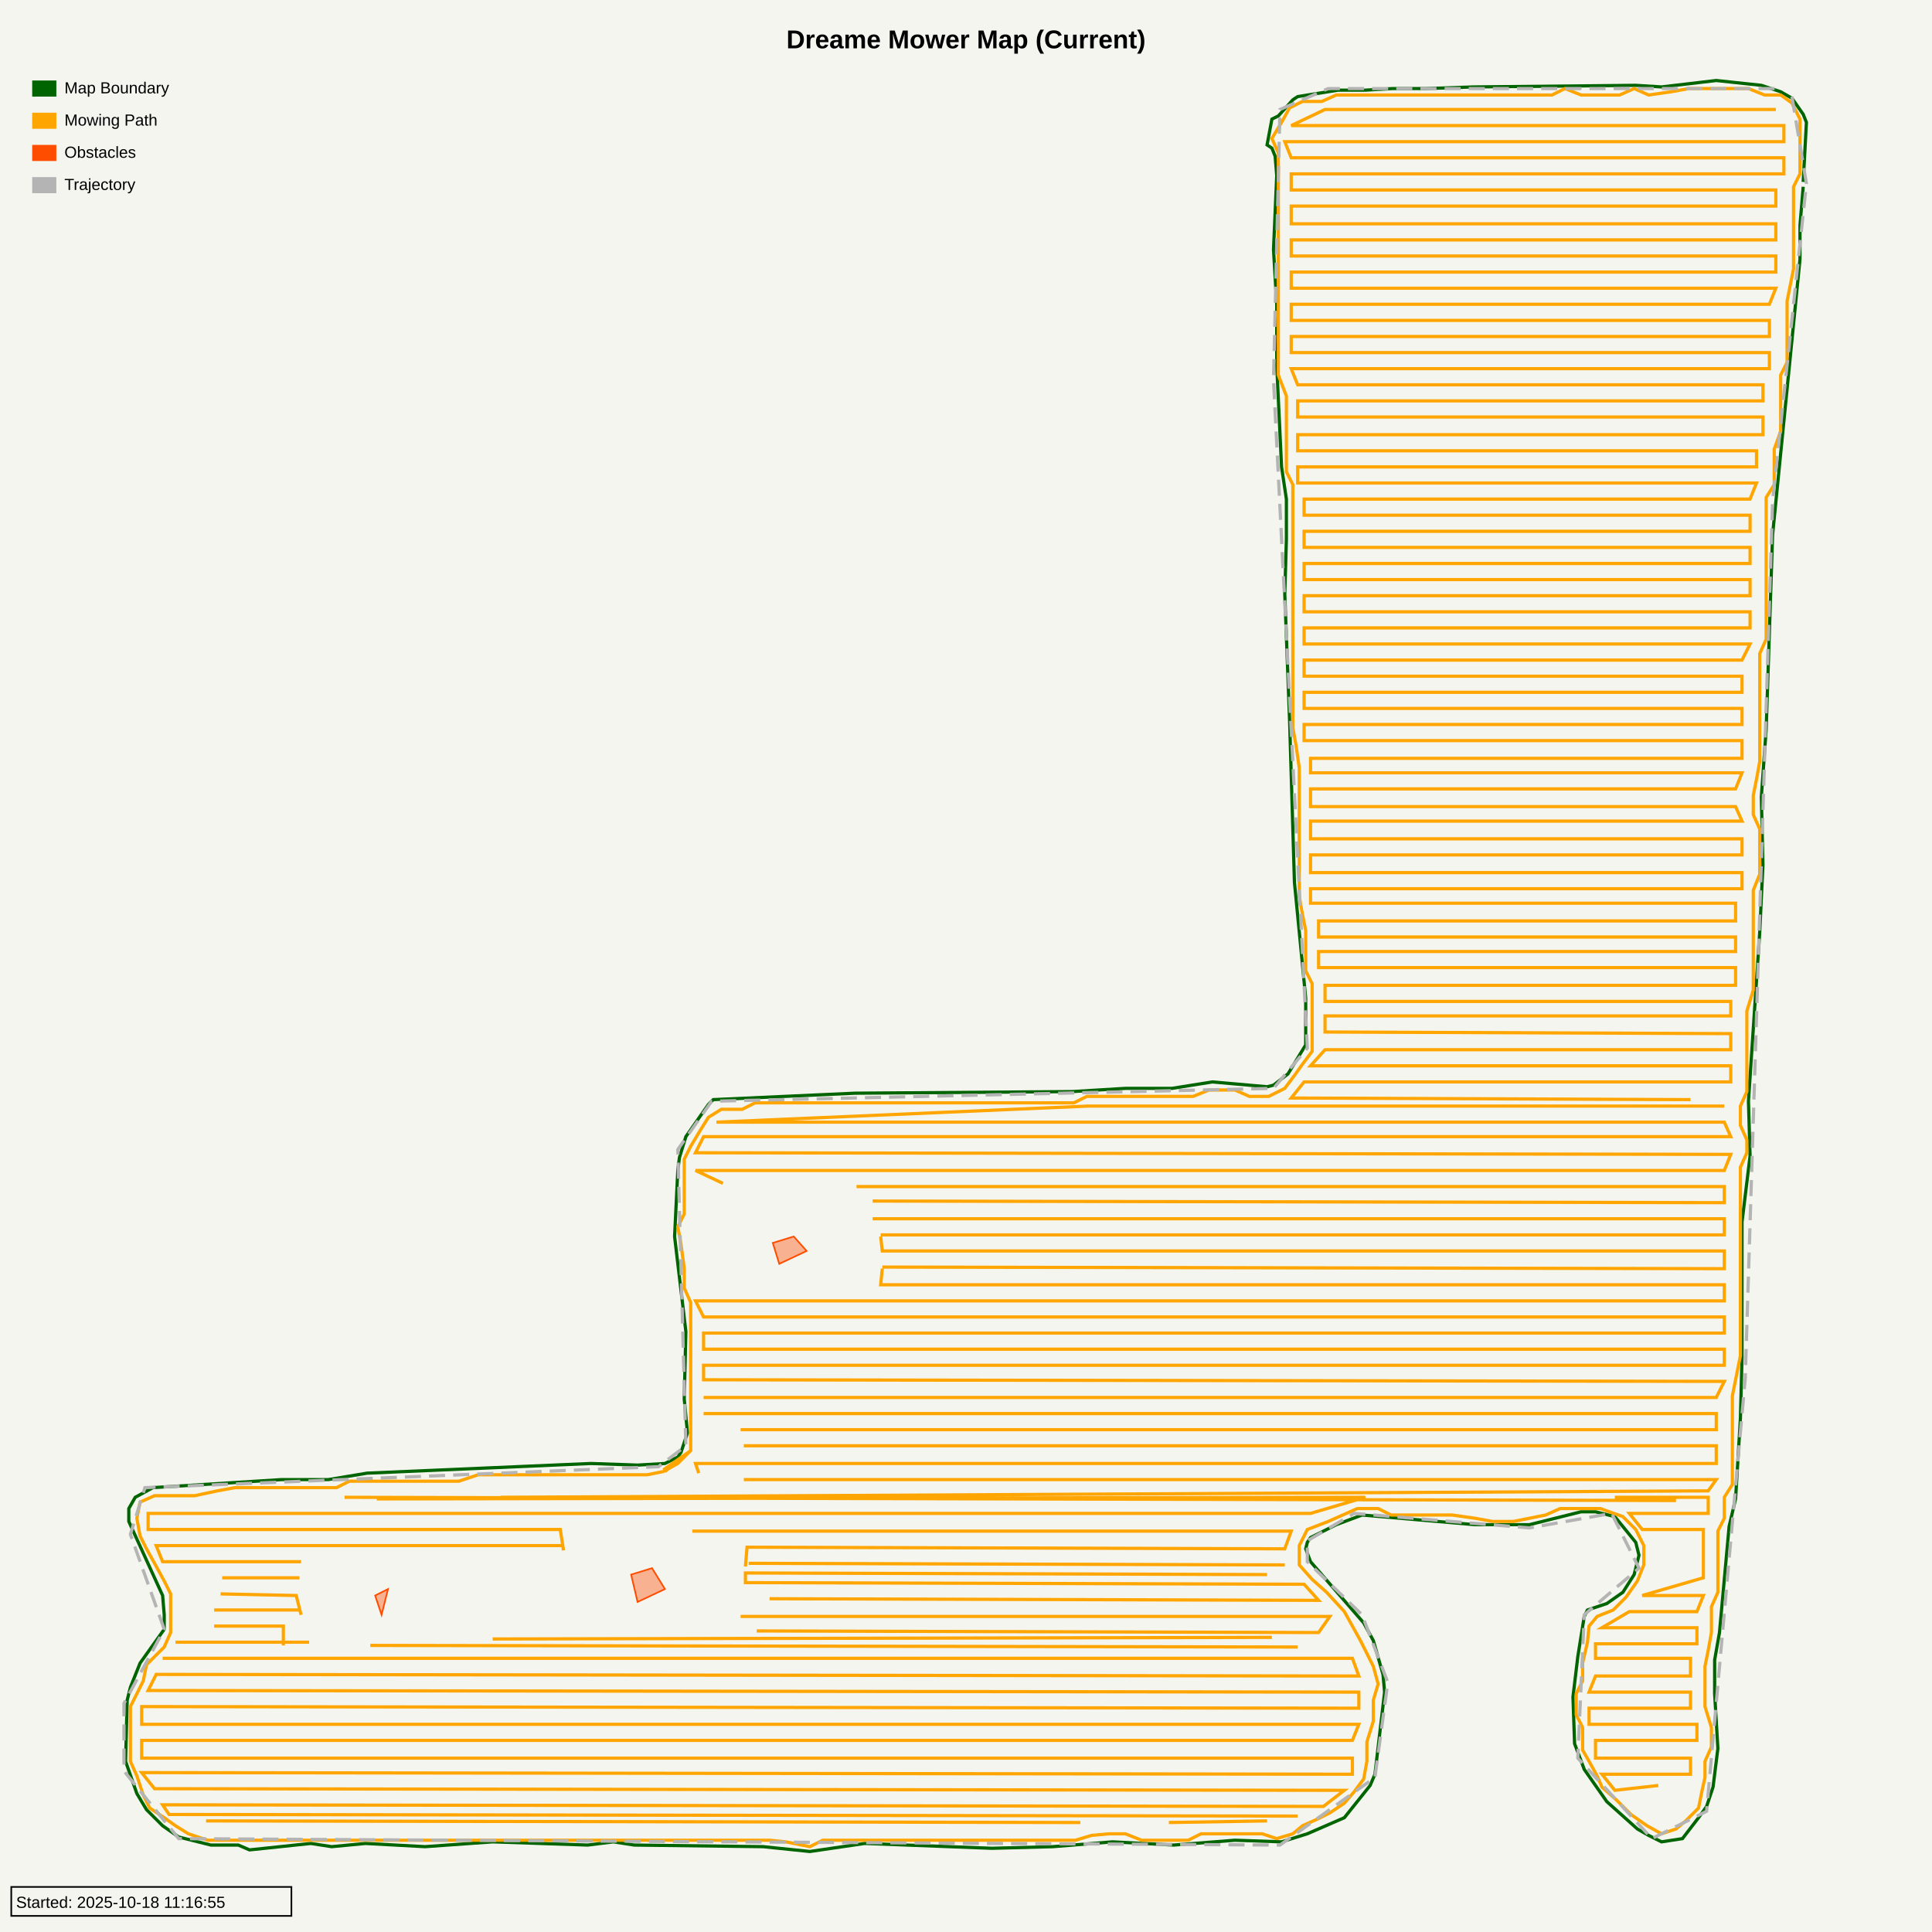
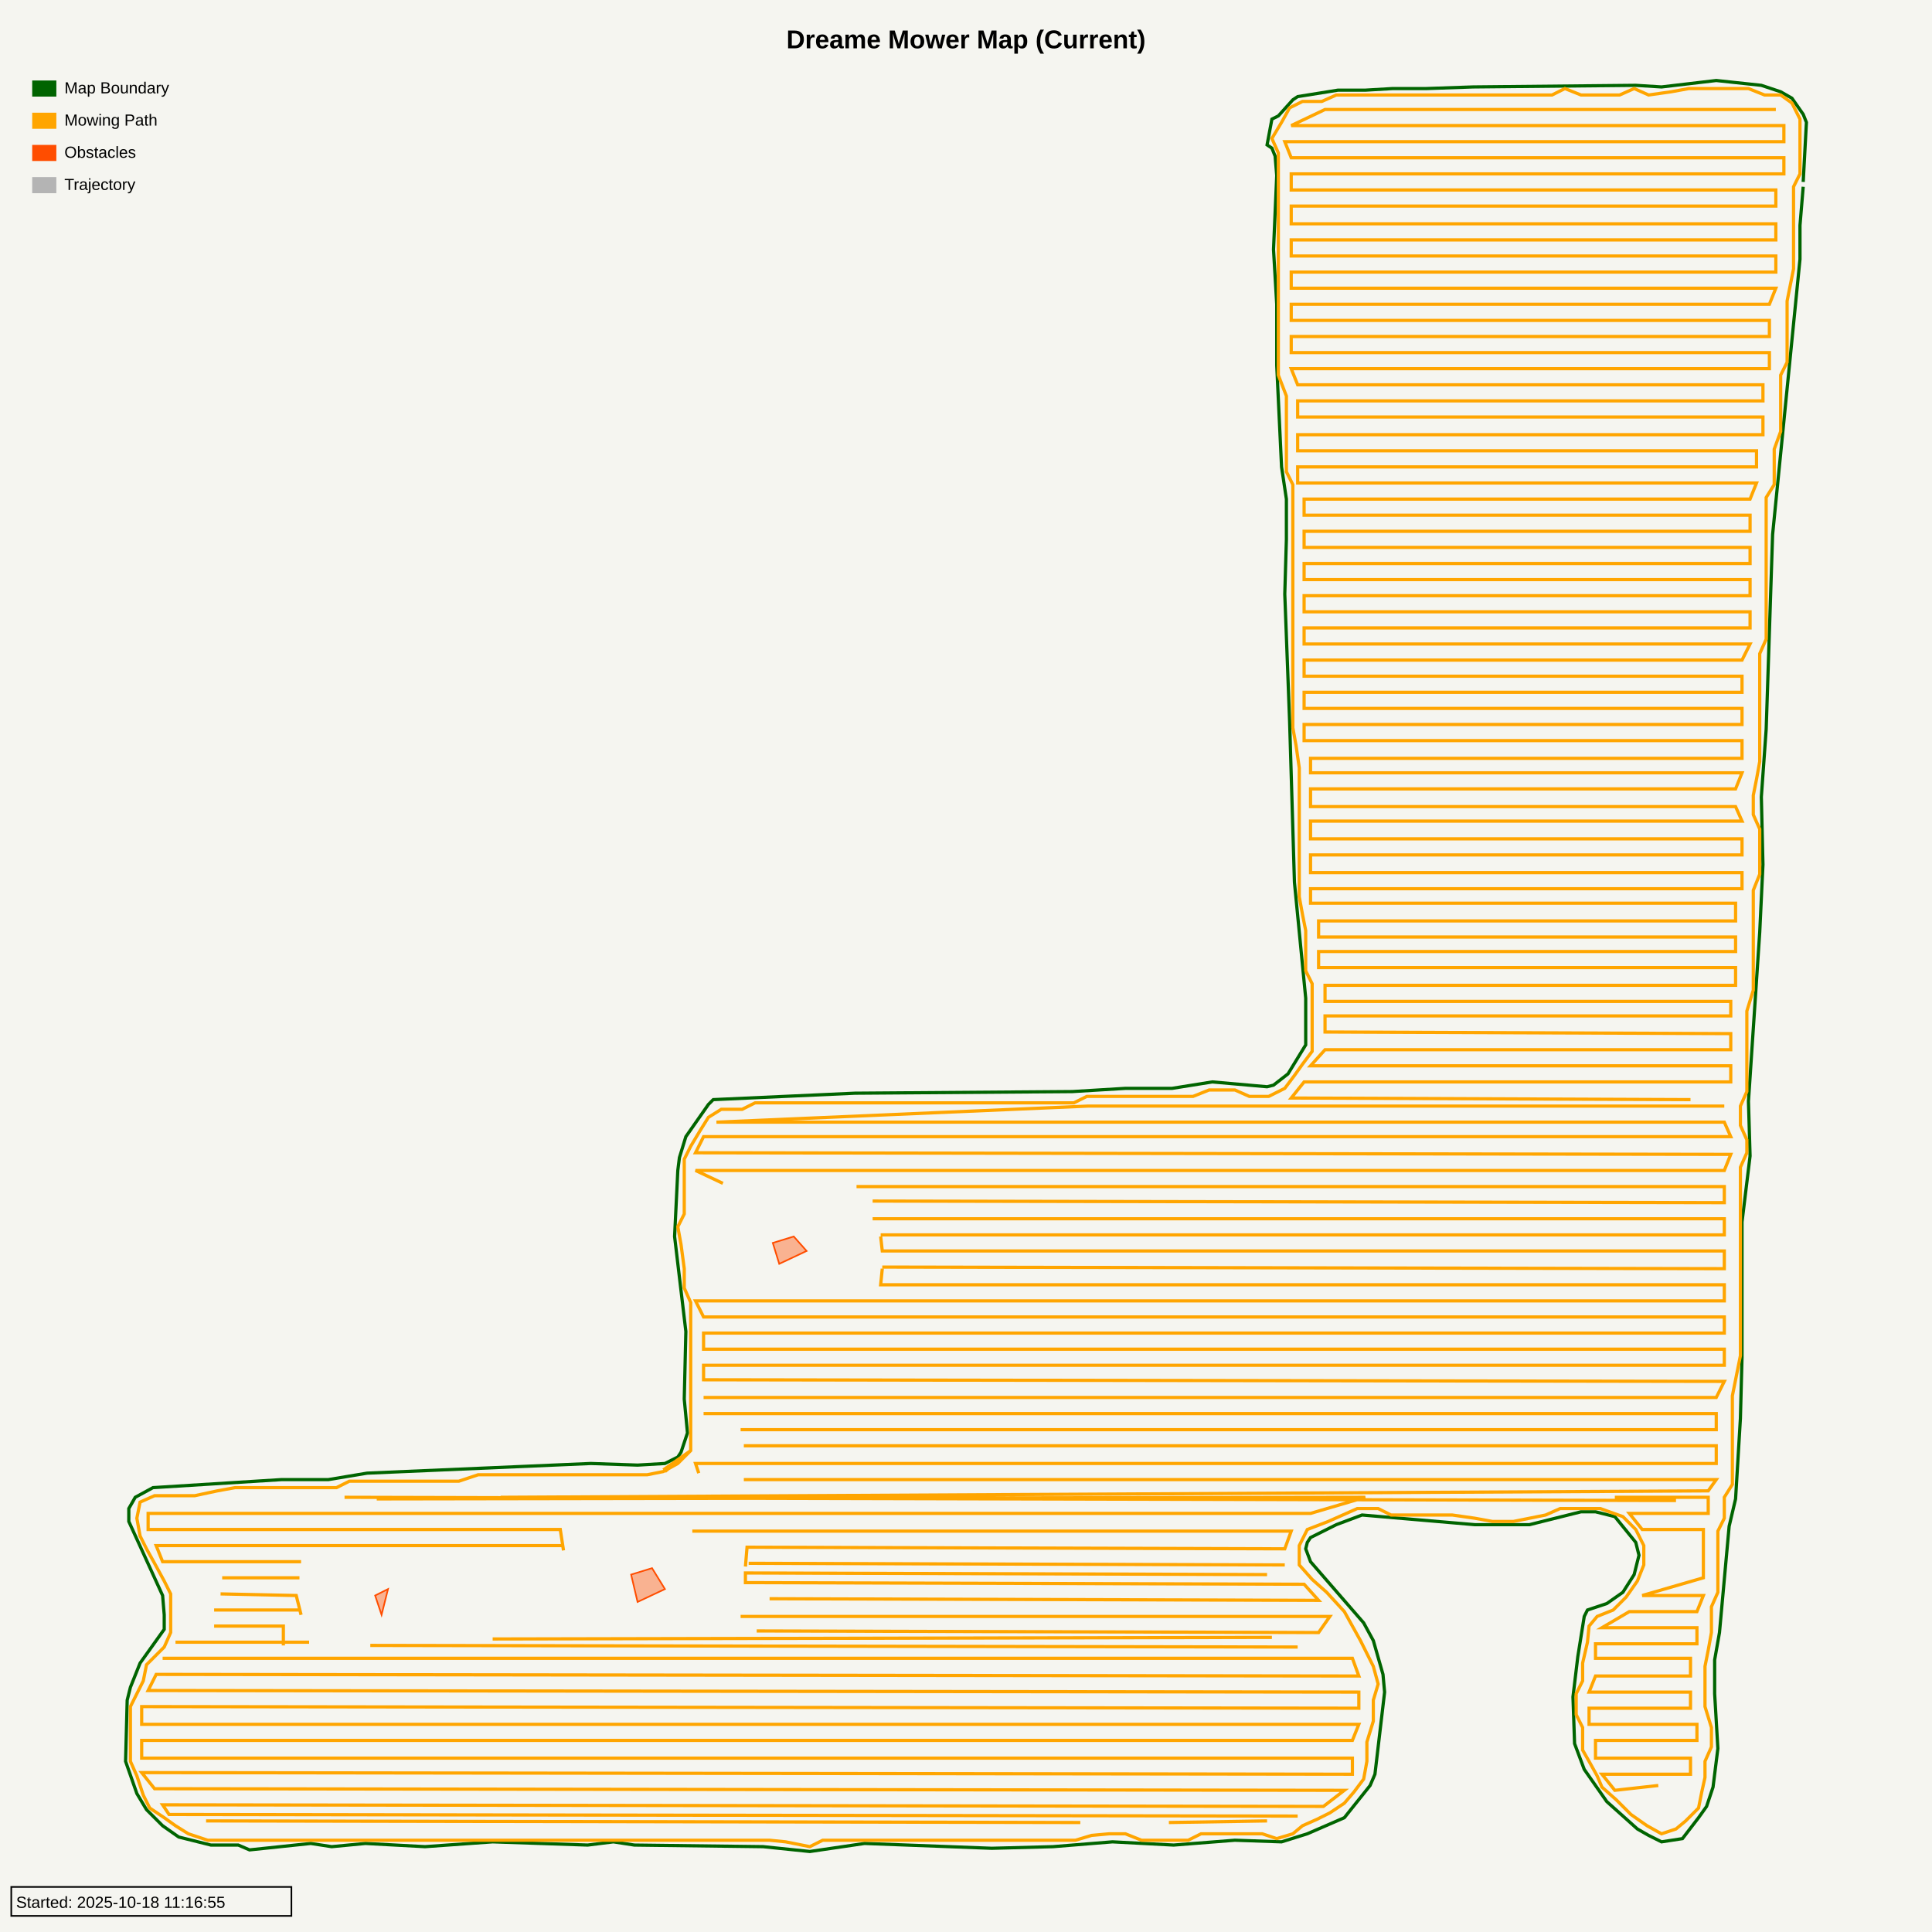
<svg xmlns="http://www.w3.org/2000/svg" width="1200" height="1200" viewBox="0 0 1200 1200">
  <rect width="100%" height="100%" fill="#f5f5f0" />
  <path d="M 1120 113 L 1122 76 L 1120 71 L 1113 61 L 1106 57 L 1094 53 L 1066 50 L 1032 54 L 1016 53 L 915 54 L 886 55 L 865 55 L 848 56 L 831 56 L 806 60 L 803 62 L 794 72 L 790 74 L 787 90 L 790 92 L 792 97 L 793 109 L 791 155 L 793 189 L 793 227 L 796 290 L 799 310 L 799 335 L 798 369 L 801 448 L 804 548 L 811 620 L 811 649 L 800 667 L 791 674 L 787 675 L 753 672 L 728 676 L 699 676 L 666 678 L 531 679 L 443 683 L 440 686 L 426 706 L 422 719 L 421 727 L 419 768 L 426 827 L 425 869 L 427 890 L 423 902 L 421 905 L 413 909 L 396 910 L 367 909 L 228 915 L 204 919 L 175 919 L 95 924 L 84 930 L 80 937 L 80 945 L 101 991 L 102 1003 L 102 1012 L 87 1033 L 81 1048 L 79 1056 L 78 1094 L 85 1114 L 91 1124 L 101 1134 L 111 1141 L 131 1146 L 148 1146 L 155 1149 L 193 1145 L 206 1147 L 227 1145 L 264 1147 L 306 1144 L 365 1146 L 381 1144 L 394 1146 L 474 1147 L 503 1150 L 537 1145 L 616 1148 L 654 1147 L 691 1144 L 729 1146 L 767 1143 L 796 1144 L 812 1139 L 835 1129 L 851 1109 L 854 1102 L 860 1051 L 859 1040 L 853 1019 L 847 1008 L 814 970 L 811 962 L 812 958 L 814 955 L 830 947 L 846 941 L 916 947 L 941 947 L 950 947 L 982 939 L 991 939 L 1003 942 L 1016 958 L 1018 966 L 1015 978 L 1008 989 L 998 996 L 986 1000 L 984 1004 L 980 1029 L 977 1054 L 978 1083 L 984 1099 L 998 1119 L 1017 1136 L 1024 1140 L 1032 1144 L 1045 1142 L 1055 1129 L 1060 1122 L 1064 1110 L 1067 1086 L 1065 1052 L 1065 1031 L 1068 1014 L 1074 948 L 1078 931 L 1081 881 L 1082 843 L 1082 759 L 1087 718 L 1086 684 L 1093 579 L 1095 537 L 1094 495 L 1097 453 L 1101 332 L 1118 161 L 1118 140 L 1120 116" stroke="#006400" stroke-width="2" fill="none" />
  <path d="M 1103 68 L 823 68 L 802 78 L 1108 78 L 1108 88 L 798 88 L 802 98 L 1108 98 L 1108 108 L 802 108 L 802 118 L 1103 118 L 1103 128 L 802 128 L 802 139 L 1103 139 L 1103 149 L 802 149 L 802 159 L 1103 159 L 1103 169 L 802 169 L 802 179 L 1103 179 L 1099 189 L 802 189 L 802 199 L 1099 199 L 1099 209 L 802 209 L 802 219 L 1099 219 L 1099 229 L 802 229 L 806 239 L 1095 239 L 1095 249 L 806 249 L 806 259 L 1095 259 L 1095 270 L 806 270 L 806 280 L 1091 280 L 1091 290 L 806 290 L 806 300 L 1091 300 L 1087 310 L 810 310 L 810 320 L 1087 320 L 1087 330 L 810 330 L 810 340 L 1087 340 L 1087 350 L 810 350 L 810 360 L 1087 360 L 1087 370 L 810 370 L 810 380 L 1087 380 L 1087 390 L 810 390 L 810 400 L 1087 400 L 1082 410 L 810 410 L 810 420 L 1082 420 L 1082 430 L 810 430 L 810 440 L 1082 440 L 1082 450 L 810 450 L 810 460 L 1082 460 L 1082 471 L 814 471 L 814 480 L 1082 480 L 1078 490 L 814 490 L 814 501 L 1078 501 L 1082 510 L 814 510 L 814 521 L 1082 521 L 1082 531 L 814 531 L 814 542 L 1082 542 L 1082 552 L 814 552 L 814 561 L 1078 561 L 1078 572 L 819 572 L 819 582 L 1078 582 L 1078 591 L 819 591 L 819 601 L 1078 601 L 1078 612 L 823 612 L 823 622 L 1075 622 L 1075 631 L 823 631 L 823 641 L 1075 642 L 1075 652 L 823 652 L 814 662 L 1075 662 L 1075 672 L 810 672 L 802 682 L 1050 683 M 1071 687 L 676 687 L 445 697 L 1071 697 L 1075 706 L 437 706 L 432 716 L 1075 717 L 1071 727 L 432 727 L 449 735 M 532 737 L 1071 737 L 1071 747 L 542 746 M 542 749 M 542 757 L 1071 757 L 1071 767 L 547 767 M 547 768 L 548 777 L 1071 777 L 1071 788 L 548 787 M 548 788 L 547 798 L 1071 798 L 1071 808 L 432 808 L 437 818 L 1071 818 L 1071 828 L 437 828 L 437 838 L 1071 838 L 1071 848 L 437 848 L 437 857 L 1071 858 L 1066 868 L 437 868 L 453 868 M 437 878 L 1066 878 L 1066 888 L 460 888 M 462 888 M 462 898 L 1066 898 L 1066 909 L 432 909 L 434 915 M 462 919 L 1066 919 L 1061 926 L 311 930 M 214 930 L 1041 932 M 1003 930 L 1061 930 L 1061 940 L 1012 940 L 1020 950 L 1058 950 L 1058 980 L 1020 991 L 1058 991 L 1054 1001 L 1012 1001 L 995 1011 L 1054 1011 L 1054 1021 L 991 1021 L 991 1030 L 1050 1030 L 1050 1041 L 991 1041 L 987 1051 L 1050 1051 L 1050 1061 L 987 1061 L 987 1071 L 1054 1071 L 1054 1081 L 991 1081 L 991 1092 L 1050 1092 L 1050 1102 L 995 1102 L 1003 1112 L 1030 1109 M 806 1128 L 105 1127 L 101 1121 L 822 1122 L 835 1112 L 96 1111 L 88 1101 L 840 1102 L 840 1092 L 88 1092 L 88 1081 L 840 1081 L 844 1071 L 88 1071 L 88 1060 L 844 1061 L 844 1051 L 92 1050 L 97 1040 L 844 1041 L 840 1030 L 101 1030 L 118 1030 M 109 1020 L 192 1020 M 176 1022 L 176 1010 L 133 1010 M 133 1012 M 133 1000 L 187 1000 M 187 1003 L 184 991 L 137 990 M 138 992 M 138 980 L 186 980 M 187 970 L 101 970 L 97 960 L 349 960 M 350 963 L 348 950 L 92 950 L 92 940 L 814 940 L 848 930 L 234 931 M 726 1132 L 787 1131 M 671 1132 L 128 1131 M 306 1018 L 790 1017 M 806 1023 L 230 1022 M 470 1013 L 819 1014 L 826 1004 L 460 1004 M 462 1004 M 478 993 L 819 994 L 810 984 L 464 983 M 463 984 L 463 977 L 787 978 M 798 972 L 465 971 M 463 973 L 464 961 L 798 962 L 802 951 L 430 951 M 429 901 L 429 888 L 429 876 L 429 863 L 429 851 L 429 834 L 429 821 L 429 809 L 425 800 L 425 788 L 423 773 L 421 762 L 425 754 L 425 742 L 425 731 L 425 720 L 429 712 L 435 702 L 440 694 L 448 689 L 461 689 L 469 685 L 482 685 L 499 685 L 511 685 L 524 685 L 537 685 L 549 685 L 562 685 L 574 685 L 587 685 L 604 685 L 616 685 L 629 685 L 641 685 L 654 685 L 667 685 L 675 681 L 688 681 L 704 681 L 717 681 L 730 681 L 741 681 L 751 677 L 767 677 L 776 681 L 788 681 L 798 676 L 804 668 L 809 661 L 815 653 L 815 641 L 815 624 L 815 611 L 811 603 L 811 590 L 811 578 L 809 568 L 807 557 L 807 544 L 807 527 L 807 515 L 807 502 L 807 490 L 807 477 L 805 463 L 803 452 L 803 439 L 803 427 L 803 418 L 803 406 L 803 393 L 803 380 L 803 368 L 803 356 L 803 348 L 803 335 L 803 322 L 803 314 L 803 301 L 799 293 L 799 281 L 799 270 L 799 258 L 799 246 L 794 233 L 794 222 L 794 209 L 794 197 L 794 185 L 794 169 L 794 156 L 794 144 L 794 132 L 794 120 L 794 107 L 794 95 L 790 86 L 796 76 L 801 67 L 809 63 L 821 63 L 830 59 L 843 59 L 856 59 L 868 59 L 885 59 L 898 59 L 910 59 L 923 59 L 935 59 L 952 59 L 964 59 L 972 55 L 982 59 L 994 59 L 1006 59 L 1015 55 L 1024 59 L 1038 57 L 1049 55 L 1061 55 L 1074 55 L 1086 55 L 1096 59 L 1106 59 L 1113 64 L 1118 74 L 1118 86 L 1118 97 L 1118 108 L 1114 116 L 1114 132 L 1114 144 L 1114 155 L 1114 167 L 1112 177 L 1110 187 L 1110 198 L 1110 210 L 1110 225 L 1106 233 L 1106 245 L 1106 257 L 1106 268 L 1102 279 L 1102 290 L 1102 301 L 1097 309 L 1097 322 L 1097 333 L 1097 345 L 1097 358 L 1097 374 L 1097 385 L 1097 397 L 1093 406 L 1093 418 L 1093 431 L 1093 443 L 1093 456 L 1093 473 L 1091 484 L 1089 494 L 1089 506 L 1093 515 L 1093 531 L 1093 543 L 1089 553 L 1089 565 L 1089 578 L 1089 590 L 1089 603 L 1089 615 L 1085 628 L 1085 641 L 1085 653 L 1085 666 L 1085 678 L 1081 687 L 1081 699 L 1085 708 L 1085 716 L 1081 725 L 1081 737 L 1081 754 L 1081 767 L 1081 779 L 1081 792 L 1081 804 L 1081 817 L 1081 830 L 1081 842 L 1078 857 L 1076 867 L 1076 880 L 1076 893 L 1076 905 L 1076 922 L 1071 930 L 1071 943 L 1067 951 L 1067 964 L 1067 977 L 1067 989 L 1063 998 L 1063 1014 L 1061 1025 L 1059 1035 L 1059 1048 L 1059 1060 L 1063 1073 L 1063 1085 L 1059 1094 L 1059 1104 L 1057 1113 L 1055 1123 L 1047 1131 L 1041 1136 L 1032 1139 L 1023 1134 L 1013 1127 L 1004 1118 L 995 1110 L 992 1103 L 987 1094 L 983 1087 L 983 1073 L 979 1065 L 979 1052 L 983 1044 L 983 1033 L 986 1020 L 987 1010 L 992 1004 L 1002 1000 L 1010 992 L 1017 982 L 1021 972 L 1021 960 L 1016 950 L 1008 942 L 994 937 L 982 937 L 969 937 L 960 941 L 950 943 L 940 945 L 927 945 L 916 943 L 902 941 L 889 941 L 877 941 L 864 941 L 856 937 L 843 937 L 834 941 L 825 945 L 812 950 L 807 960 L 807 972 L 815 981 L 824 989 L 835 1001 L 840 1010 L 845 1019 L 849 1027 L 853 1035 L 856 1046 L 853 1056 L 853 1069 L 849 1082 L 849 1094 L 847 1105 L 841 1113 L 835 1120 L 826 1126 L 818 1130 L 809 1134 L 803 1139 L 793 1142 L 784 1139 L 772 1139 L 759 1139 L 746 1139 L 738 1143 L 721 1143 L 709 1143 L 699 1139 L 689 1139 L 678 1140 L 668 1143 L 655 1143 L 642 1143 L 626 1143 L 614 1143 L 602 1143 L 589 1143 L 577 1143 L 565 1143 L 552 1143 L 541 1143 L 524 1143 L 511 1143 L 503 1147 L 488 1144 L 478 1143 L 465 1143 L 453 1143 L 440 1143 L 427 1143 L 415 1143 L 402 1143 L 385 1143 L 373 1143 L 360 1143 L 348 1143 L 335 1143 L 318 1143 L 306 1143 L 293 1143 L 280 1143 L 268 1143 L 255 1143 L 243 1143 L 230 1143 L 213 1143 L 201 1143 L 188 1143 L 175 1143 L 163 1143 L 154 1143 L 142 1143 L 129 1143 L 117 1139 L 109 1134 L 102 1129 L 93 1123 L 89 1115 L 85 1103 L 81 1094 L 81 1082 L 81 1071 L 81 1060 L 85 1052 L 89 1044 L 91 1034 L 102 1023 L 106 1014 L 106 1002 L 106 990 L 102 982 L 96 971 L 91 962 L 87 954 L 85 943 L 87 933 L 96 929 L 108 929 L 121 929 L 135 926 L 146 924 L 159 924 L 171 924 L 184 924 L 196 924 L 209 924 L 217 920 L 234 920 L 247 920 L 259 920 L 272 920 L 285 920 L 297 916 L 310 916 L 322 916 L 335 916 L 348 916 L 360 916 L 373 916 L 385 916 L 402 916 L 412 914 L 421 909 L 429 901 L 413 914 M 421 909 L 429 901 L 429 888 L 429 876 L 429 863 L 429 851 L 429 834 L 429 821 L 429 809 L 425 800 L 425 788 L 423 773 L 421 762 L 425 754 L 425 742 L 425 731 L 425 720 L 429 712 L 435 702 L 440 694 L 448 689 L 461 689 L 469 685 L 482 685 L 499 685 L 511 685 L 524 685 L 537 685 L 549 685 L 562 685 L 574 685 L 587 685 L 604 685 L 616 685 L 629 685 L 641 685 L 654 685 L 667 685 L 675 681 L 688 681 L 704 681 L 717 681 L 730 681 L 741 681 L 751 677 L 767 677 L 776 681 L 788 681 L 798 676 L 804 668 L 809 661 L 815 653 L 815 641 L 815 624 L 815 611 L 811 603 L 811 590 L 811 578 L 809 568 L 807 557 L 807 544 L 807 527 L 807 515 L 807 502 L 807 490 L 807 477 L 805 463 L 803 452 L 803 439 L 803 427 L 803 418 L 803 406 L 803 393 L 803 380 L 803 368 L 803 356 L 803 348 L 803 335 L 803 322 L 803 314 L 803 301 L 799 293 L 799 281 L 799 270 L 799 258 L 799 246 L 794 233 L 794 222 L 794 209 L 794 197 L 794 185 L 794 169 L 794 156 L 794 144 L 794 132 L 794 120 L 794 107 L 794 95 L 790 86 L 796 76 L 801 67 L 809 63 L 821 63 L 830 59 L 843 59 L 856 59 L 868 59 L 885 59 L 898 59 L 910 59 L 923 59 L 935 59 L 952 59 L 964 59 L 972 55 L 982 59 L 994 59 L 1006 59 L 1015 55 L 1024 59 L 1038 57 L 1049 55 L 1061 55 L 1074 55 L 1086 55 L 1096 59 L 1106 59 L 1113 64 L 1118 74 L 1118 86 L 1118 97 L 1118 108 L 1114 116 L 1114 132 L 1114 144 L 1114 155 L 1114 167 L 1112 177 L 1110 187 L 1110 198 L 1110 210 L 1110 225 L 1106 233 L 1106 245 L 1106 257 L 1106 268 L 1102 279 L 1102 290 L 1102 301 L 1097 309 L 1097 322 L 1097 333 L 1097 345 L 1097 358 L 1097 374 L 1097 385 L 1097 397 L 1093 406 L 1093 418 L 1093 431 L 1093 443 L 1093 456 L 1093 473 L 1091 484 L 1089 494 L 1089 506 L 1093 515 L 1093 531 L 1093 543 L 1089 553 L 1089 565 L 1089 578 L 1089 590 L 1089 603 L 1089 615 L 1085 628 L 1085 641 L 1085 653 L 1085 666 L 1085 678 L 1081 687 L 1081 699 L 1085 708 L 1085 716 L 1081 725 L 1081 737 L 1081 754 L 1081 767 L 1081 779 L 1081 792 L 1081 804 L 1081 817 L 1081 830 L 1081 842 L 1078 857 L 1076 867 L 1076 880 L 1076 893 L 1076 905 L 1076 922 L 1071 930 L 1071 943 L 1067 951 L 1067 964 L 1067 977 L 1067 989 L 1063 998 L 1063 1014 L 1061 1025 L 1059 1035 L 1059 1048 L 1059 1060 L 1063 1073 L 1063 1085 L 1059 1094 L 1059 1104 L 1057 1113 L 1055 1123 L 1047 1131 L 1041 1136 L 1032 1139 L 1023 1134 L 1013 1127 L 1004 1118 L 995 1110 L 992 1103 L 987 1094 L 983 1087 L 983 1073 L 979 1065 L 979 1052 L 983 1044 L 983 1033 L 986 1020 L 987 1010 L 992 1004 L 1002 1000 L 1010 992 L 1017 982 L 1021 972 L 1021 960 L 1016 950 L 1008 942 L 994 937 L 982 937 L 969 937 L 960 941 L 950 943 L 940 945 L 927 945 L 916 943 L 902 941 L 889 941 L 877 941 L 864 941 L 856 937 L 843 937 L 834 941 L 825 945 L 812 950 L 807 960 L 807 972 L 815 981 L 824 989 L 835 1001 L 840 1010 L 845 1019 L 849 1027 L 853 1035 L 856 1046 L 853 1056 L 853 1069 L 849 1082 L 849 1094 L 847 1105 L 841 1113 L 835 1120 L 826 1126 L 818 1130 L 809 1134 L 803 1139 L 793 1142 L 784 1139 L 772 1139 L 759 1139 L 746 1139 L 738 1143 L 721 1143 L 709 1143 L 699 1139 L 689 1139 L 678 1140 L 668 1143 L 655 1143 L 642 1143 L 626 1143 L 614 1143 L 602 1143 L 589 1143 L 577 1143 L 565 1143 L 552 1143 L 541 1143 L 524 1143 L 511 1143 L 503 1147 L 488 1144 L 478 1143 L 465 1143 L 453 1143 L 440 1143 L 427 1143 L 415 1143 L 402 1143 L 385 1143 L 373 1143 L 360 1143 L 348 1143 L 335 1143 L 318 1143 L 306 1143 L 293 1143 L 280 1143 L 268 1143 L 255 1143 L 243 1143 L 230 1143 L 213 1143 L 201 1143 L 188 1143 L 175 1143 L 163 1143 L 154 1143 L 142 1143 L 129 1143 L 117 1139 L 109 1134 L 102 1129 L 93 1123 L 89 1115 L 85 1103 L 81 1094 L 81 1082 L 81 1071 L 81 1060 L 85 1052 L 89 1044 L 91 1034 L 102 1023 L 106 1014 L 106 1002 L 106 990 L 102 982 L 96 971 L 91 962 L 87 954 L 85 943 L 87 933 L 96 929 L 108 929 L 121 929 L 135 926 L 146 924 L 159 924 L 171 924 L 184 924 L 196 924 L 209 924 L 217 920 L 234 920 L 247 920 L 259 920 L 272 920 L 285 920 L 297 916 L 310 916 L 322 916 L 335 916 L 348 916 L 360 916 L 373 916 L 385 916 L 402 916 L 412 914 L 421 909 L 429 901 L 412 913" stroke="#ffa500" stroke-width="2" fill="none" />
  <polygon points="484,785 480,772 493,768 501,777" fill="#ff4d0065" stroke="#ff4d00" />
  <polygon points="396,995 392,978 405,974 413,987" fill="#ff4d0065" stroke="#ff4d00" />
  <polygon points="237,1003 233,991 241,987" fill="#ff4d0065" stroke="#ff4d00" />
-   <path d="M 1113 60 L 1122 114 L 1101 311 L 1084 856 L 1060 1125 L 1026 1142 L 980 1092 L 984 1003 L 1018 974 L 1001 940 L 950 949 L 841 940 L 812 957 L 812 970 L 846 1003 L 862 1045 L 854 1104 L 795 1146 L 111 1142 L 77 1100 L 77 1058 L 102 1012 L 81 953 L 90 924 L 409 911 L 426 898 L 421 714 L 442 684 L 791 676 L 812 651 L 791 236 L 795 68 L 825 55 L 1105 55" stroke="#b4b4b4" stroke-width="2" stroke-dasharray="10,5" fill="none" />
  <text x="600" y="30" font-family="Arial, sans-serif" font-size="16" font-weight="bold" fill="#000000" text-anchor="middle">Dreame Mower Map (Current)</text>
  <rect x="20" y="50" width="15" height="10" fill="#006400" />
  <text x="40" y="58" font-family="Arial, sans-serif" font-size="10" fill="#000000">Map Boundary</text>
  <rect x="20" y="70" width="15" height="10" fill="#ffa500" />
  <text x="40" y="78" font-family="Arial, sans-serif" font-size="10" fill="#000000">Mowing Path</text>
  <rect x="20" y="90" width="15" height="10" fill="#ff4d00" />
  <text x="40" y="98" font-family="Arial, sans-serif" font-size="10" fill="#000000">Obstacles</text>
  <rect x="20" y="110" width="15" height="10" fill="#b4b4b4" />
  <text x="40" y="118" font-family="Arial, sans-serif" font-size="10" fill="#000000">Trajectory</text>
  <g>
    <rect x="7" y="1172" width="174.0" height="18" fill="#f5f5f0" stroke="#000000" />
    <text x="10" y="1185" font-family="Arial, sans-serif" font-size="10" fill="#000000">Started: 2025-10-18 11:16:55</text>
  </g>
</svg>
